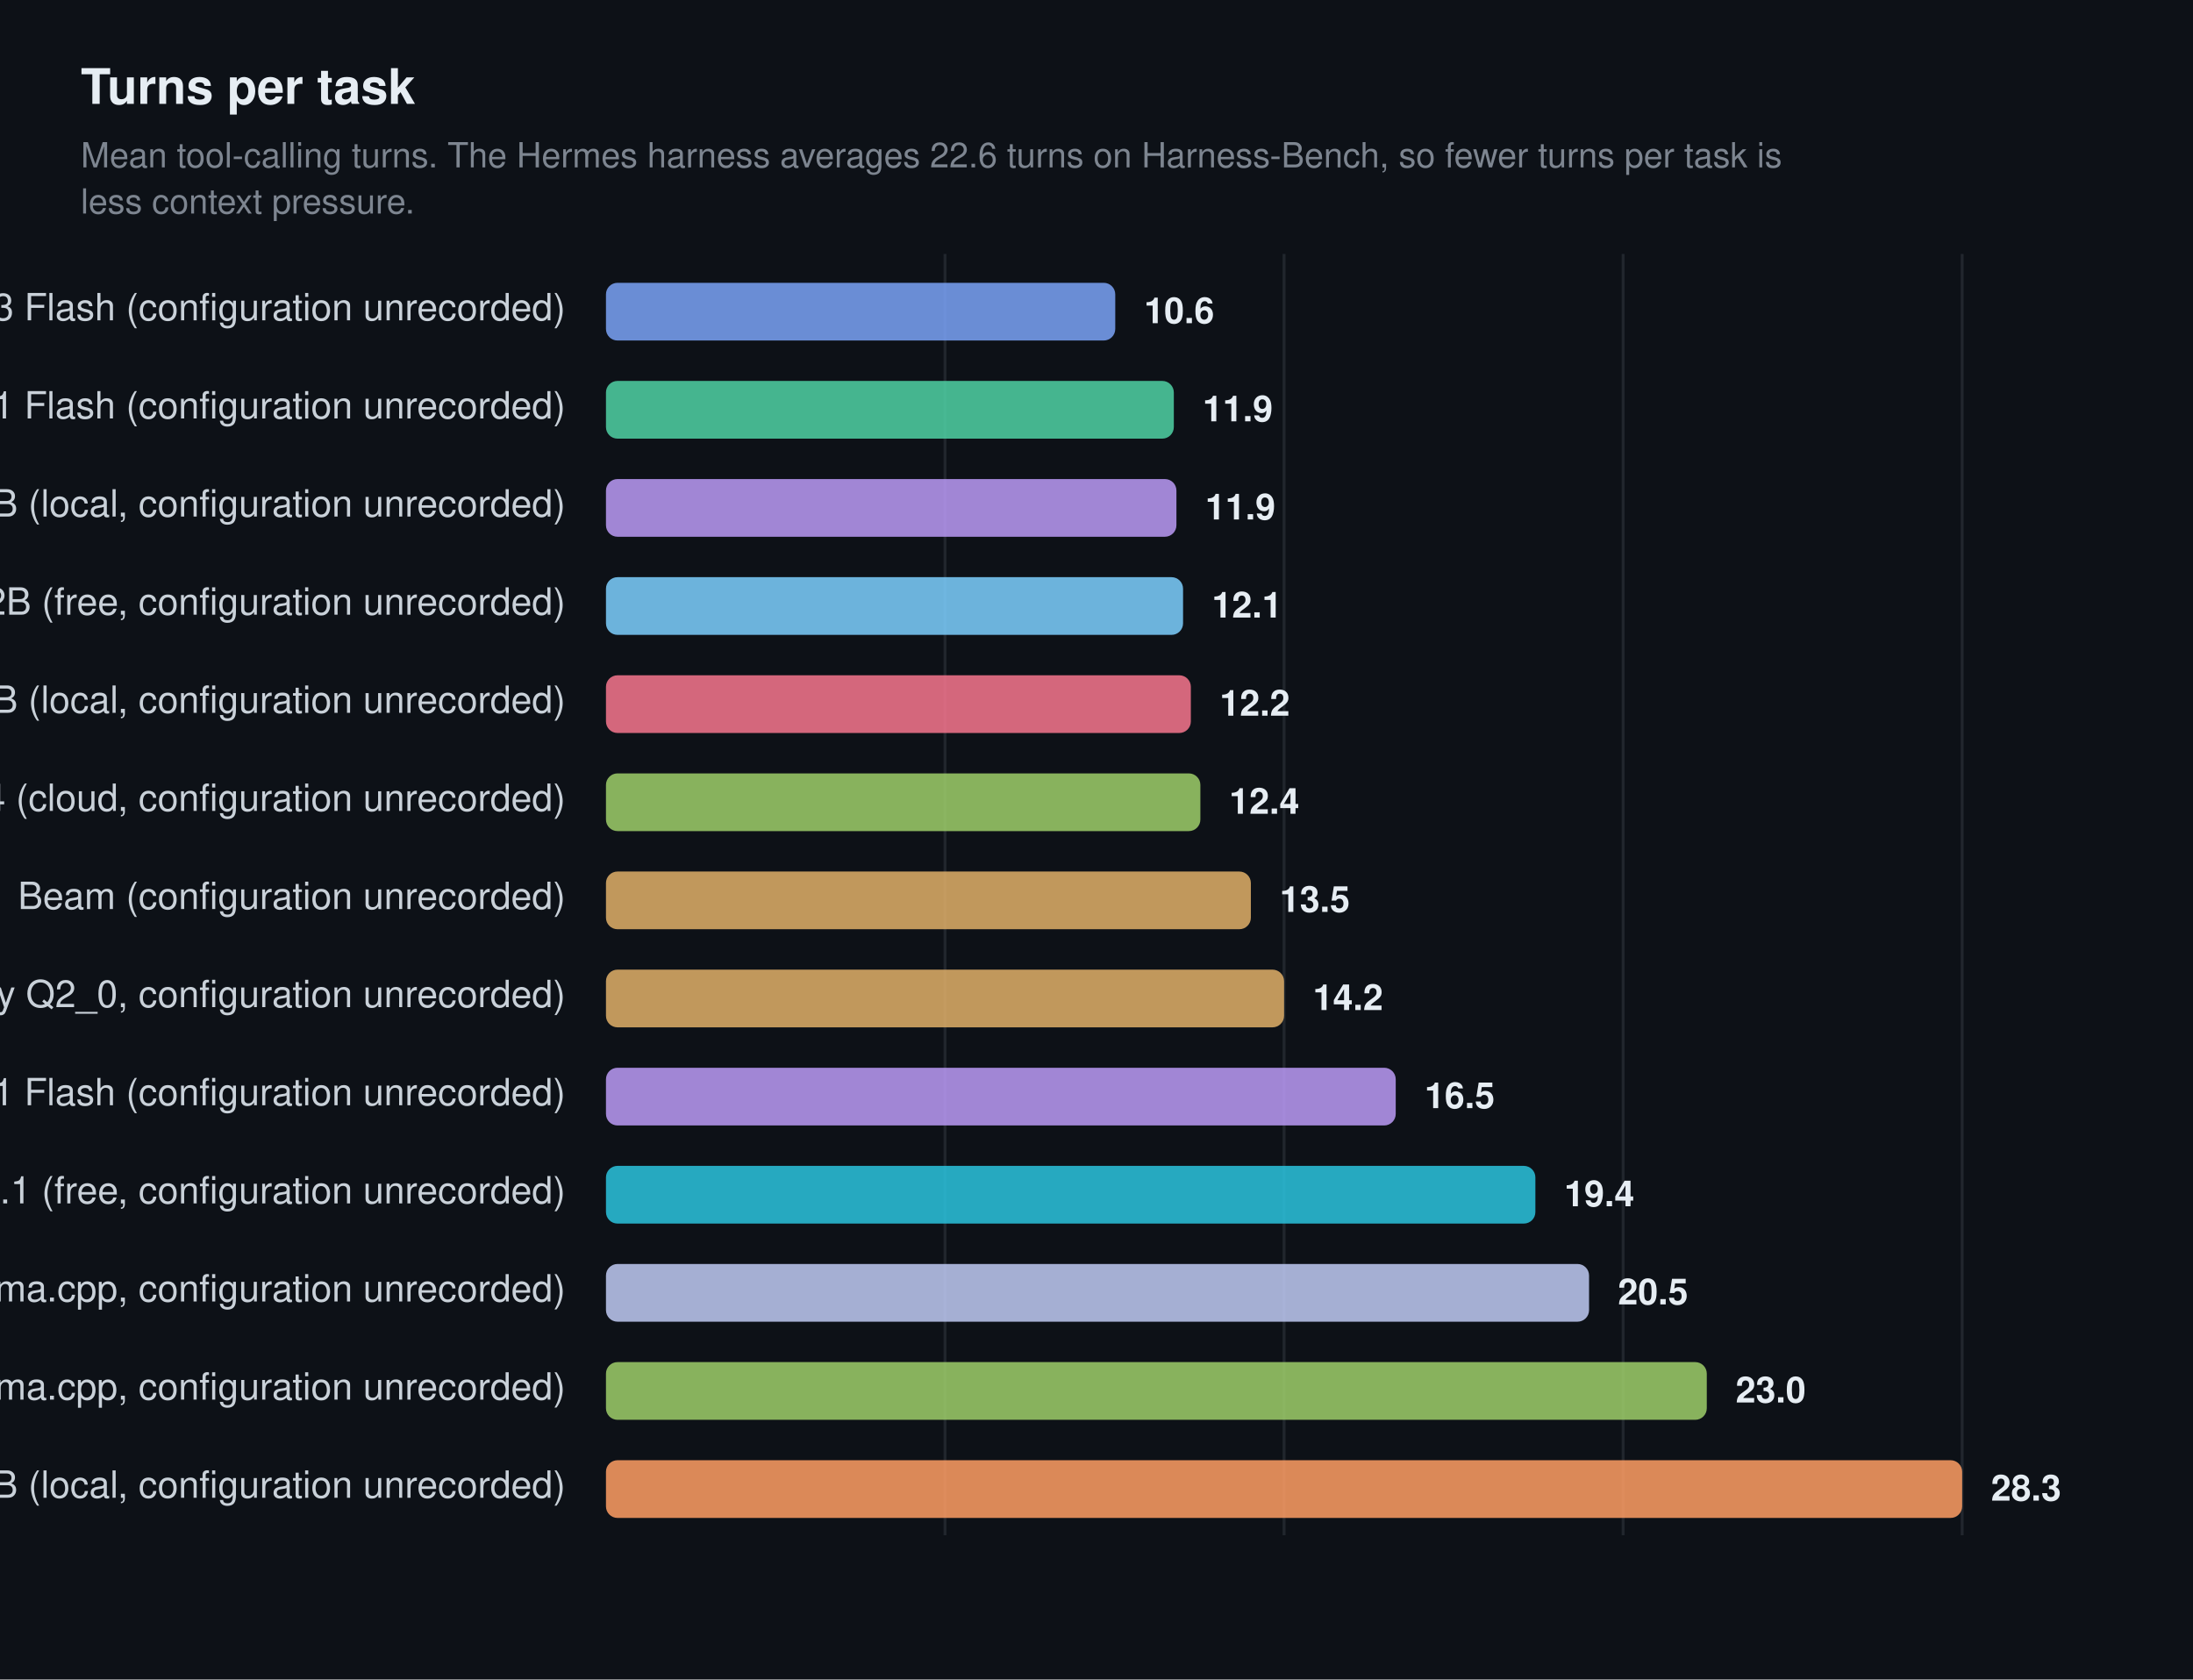
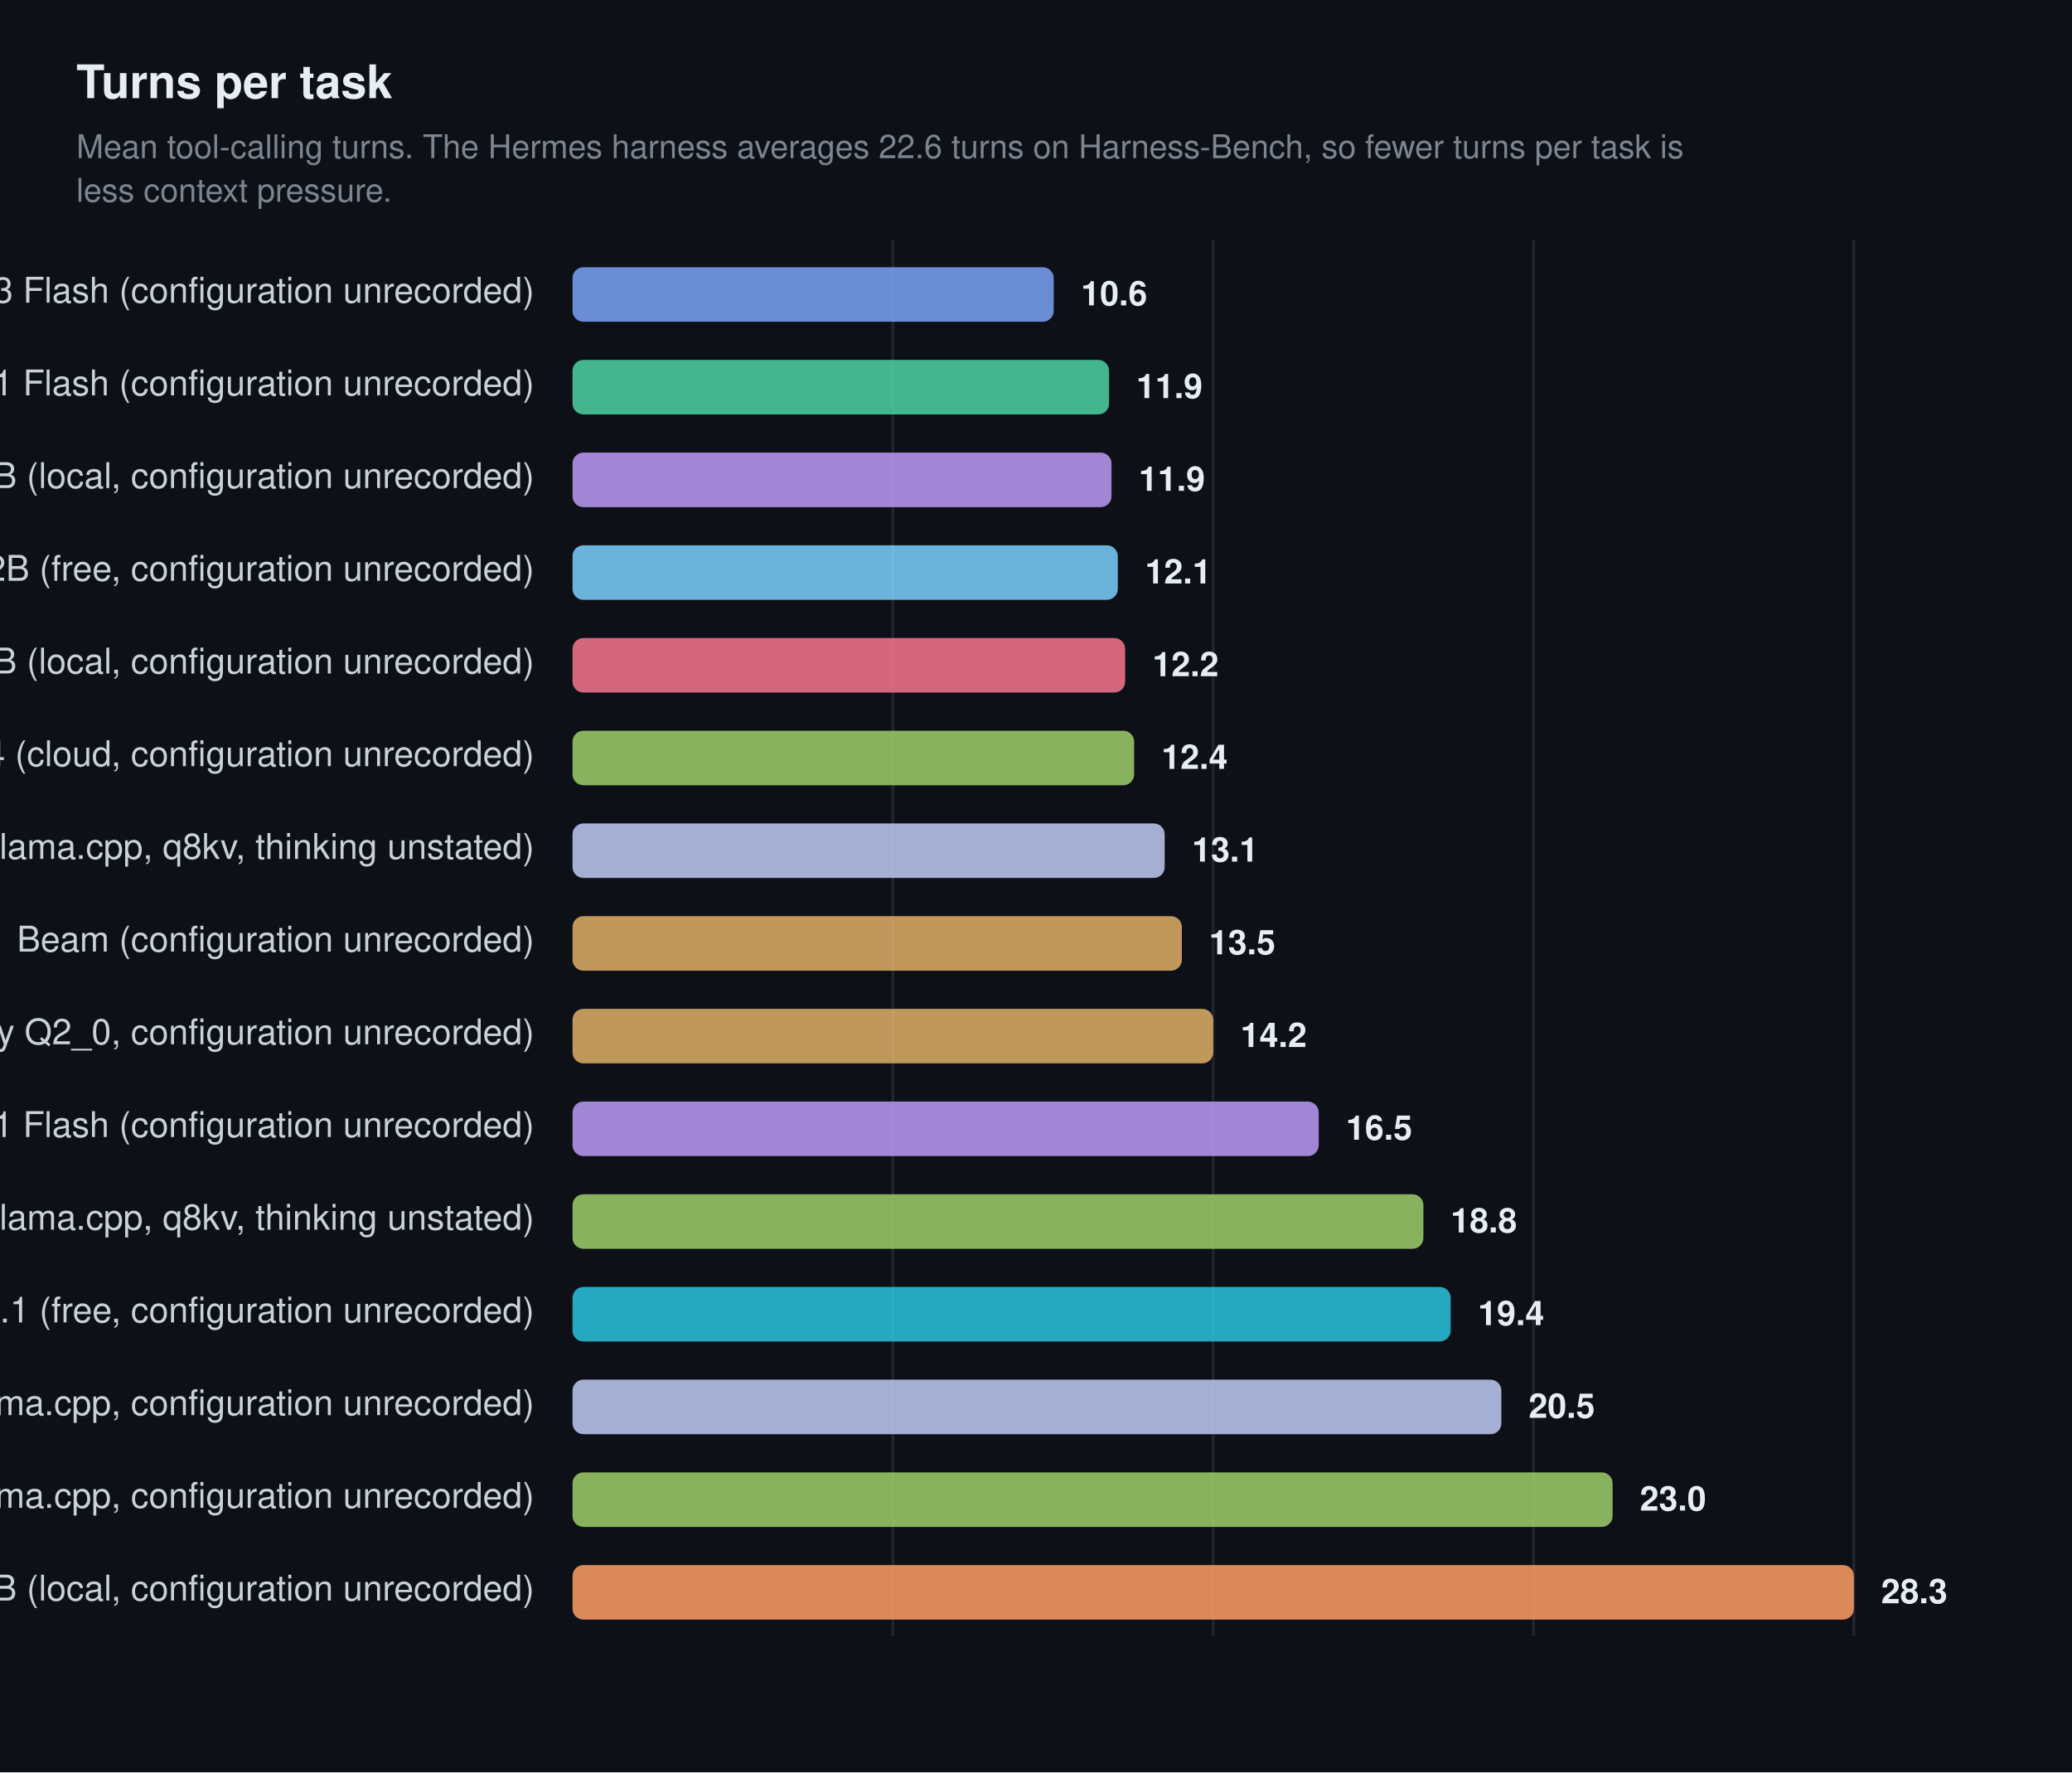
- <svg xmlns="http://www.w3.org/2000/svg" width="760" height="582" viewBox="0 0 760 582" font-family="ui-sans-serif, -apple-system, Segoe UI, Helvetica, Arial, sans-serif">
+ <svg xmlns="http://www.w3.org/2000/svg" width="760" height="650" viewBox="0 0 760 650" font-family="ui-sans-serif, -apple-system, Segoe UI, Helvetica, Arial, sans-serif">
  <rect width="100%" height="100%" fill="#0d1117" />
  <text x="28" y="36" fill="#e6edf3" font-size="17" font-weight="600">Turns per task</text>
  <text x="28" y="58" fill="#7d8590" font-size="12">Mean tool-calling turns. The Hermes harness averages 22.6 turns on Harness-Bench, so fewer turns per task is</text>
  <text x="28" y="74" fill="#7d8590" font-size="12">less context pressure.</text>
-   <line x1="327.5" y1="88" x2="327.5" y2="532" stroke="#21262d" stroke-width="1" />
-   <line x1="445.0" y1="88" x2="445.0" y2="532" stroke="#21262d" stroke-width="1" />
-   <line x1="562.5" y1="88" x2="562.5" y2="532" stroke="#21262d" stroke-width="1" />
-   <line x1="680.0" y1="88" x2="680.0" y2="532" stroke="#21262d" stroke-width="1" />
+   <line x1="327.5" y1="88" x2="327.5" y2="600" stroke="#21262d" stroke-width="1" />
+   <line x1="445.0" y1="88" x2="445.0" y2="600" stroke="#21262d" stroke-width="1" />
+   <line x1="562.5" y1="88" x2="562.5" y2="600" stroke="#21262d" stroke-width="1" />
+   <line x1="680.0" y1="88" x2="680.0" y2="600" stroke="#21262d" stroke-width="1" />
  <text x="196" y="111" fill="#c9d1d9" font-size="13" text-anchor="end">GLM-5.3 Flash (configuration unrecorded)</text>
  <rect x="210" y="98" width="176.5" height="20" rx="4" fill="#7aa2f7" opacity="0.85" />
  <text x="396.5" y="112" fill="#e6edf3" font-size="12.5" font-weight="600">10.6</text>
  <text x="196" y="145" fill="#c9d1d9" font-size="13" text-anchor="end">DeepSeek V4.1 Flash (configuration unrecorded)</text>
  <rect x="210" y="132" width="196.8" height="20" rx="4" fill="#4fd1a5" opacity="0.85" />
  <text x="416.8" y="146" fill="#e6edf3" font-size="12.5" font-weight="600">11.9</text>
  <text x="196" y="179" fill="#c9d1d9" font-size="13" text-anchor="end">Groot 19B (local, configuration unrecorded)</text>
  <rect x="210" y="166" width="197.7" height="20" rx="4" fill="#bb9af7" opacity="0.85" />
  <text x="417.7" y="180" fill="#e6edf3" font-size="12.5" font-weight="600">11.9</text>
  <text x="196" y="213" fill="#c9d1d9" font-size="13" text-anchor="end">Ornith 1.5 122B (free, configuration unrecorded)</text>
  <rect x="210" y="200" width="200.0" height="20" rx="4" fill="#7dcfff" opacity="0.85" />
  <text x="420.0" y="214" fill="#e6edf3" font-size="12.5" font-weight="600">12.1</text>
  <text x="196" y="247" fill="#c9d1d9" font-size="13" text-anchor="end">Qwen3.6 35B (local, configuration unrecorded)</text>
  <rect x="210" y="234" width="202.7" height="20" rx="4" fill="#f7768e" opacity="0.85" />
  <text x="422.7" y="248" fill="#e6edf3" font-size="12.5" font-weight="600">12.2</text>
  <text x="196" y="281" fill="#c9d1d9" font-size="13" text-anchor="end">Gemma 4 (cloud, configuration unrecorded)</text>
  <rect x="210" y="268" width="206.0" height="20" rx="4" fill="#9ece6a" opacity="0.85" />
  <text x="426.0" y="282" fill="#e6edf3" font-size="12.5" font-weight="600">12.4</text>
-   <text x="196" y="315" fill="#c9d1d9" font-size="13" text-anchor="end">Beam (configuration unrecorded)</text>
-   <rect x="210" y="302" width="223.5" height="20" rx="4" fill="#e0af68" opacity="0.85" />
-   <text x="443.5" y="316" fill="#e6edf3" font-size="12.5" font-weight="600">13.5</text>
-   <text x="196" y="349" fill="#c9d1d9" font-size="13" text-anchor="end">Bonsai 2 9B (ternary Q2_0, configuration unrecorded)</text>
-   <rect x="210" y="336" width="235.0" height="20" rx="4" fill="#e0af68" opacity="0.85" />
-   <text x="455.0" y="350" fill="#e6edf3" font-size="12.5" font-weight="600">14.2</text>
-   <text x="196" y="383" fill="#c9d1d9" font-size="13" text-anchor="end">MiniMax M3.1 Flash (configuration unrecorded)</text>
-   <rect x="210" y="370" width="273.7" height="20" rx="4" fill="#bb9af7" opacity="0.85" />
-   <text x="493.7" y="384" fill="#e6edf3" font-size="12.5" font-weight="600">16.5</text>
-   <text x="196" y="417" fill="#c9d1d9" font-size="13" text-anchor="end">Laguna S 2.1 (free, configuration unrecorded)</text>
-   <rect x="210" y="404" width="322.1" height="20" rx="4" fill="#2ac3de" opacity="0.85" />
-   <text x="542.1" y="418" fill="#e6edf3" font-size="12.5" font-weight="600">19.4</text>
-   <text x="196" y="451" fill="#c9d1d9" font-size="13" text-anchor="end">Ornith 1.5 9B (llama.cpp, configuration unrecorded)</text>
-   <rect x="210" y="438" width="340.7" height="20" rx="4" fill="#c0caf5" opacity="0.85" />
-   <text x="560.7" y="452" fill="#e6edf3" font-size="12.5" font-weight="600">20.5</text>
-   <text x="196" y="485" fill="#c9d1d9" font-size="13" text-anchor="end">LFM3 1.7B (llama.cpp, configuration unrecorded)</text>
-   <rect x="210" y="472" width="381.5" height="20" rx="4" fill="#9ece6a" opacity="0.85" />
-   <text x="601.5" y="486" fill="#e6edf3" font-size="12.5" font-weight="600">23.0</text>
-   <text x="196" y="519" fill="#c9d1d9" font-size="13" text-anchor="end">Nemotron 3.5 Lightning 30B (local, configuration unrecorded)</text>
-   <rect x="210" y="506" width="470.0" height="20" rx="4" fill="#ff9e64" opacity="0.85" />
-   <text x="690.0" y="520" fill="#e6edf3" font-size="12.5" font-weight="600">28.3</text>
+   <text x="196" y="315" fill="#c9d1d9" font-size="13" text-anchor="end">Ornith 1.5 9B (llama.cpp, q8kv, thinking unstated)</text>
+   <rect x="210" y="302" width="217.2" height="20" rx="4" fill="#c0caf5" opacity="0.85" />
+   <text x="437.2" y="316" fill="#e6edf3" font-size="12.5" font-weight="600">13.1</text>
+   <text x="196" y="349" fill="#c9d1d9" font-size="13" text-anchor="end">Beam (configuration unrecorded)</text>
+   <rect x="210" y="336" width="223.5" height="20" rx="4" fill="#e0af68" opacity="0.85" />
+   <text x="443.5" y="350" fill="#e6edf3" font-size="12.5" font-weight="600">13.5</text>
+   <text x="196" y="383" fill="#c9d1d9" font-size="13" text-anchor="end">Bonsai 2 9B (ternary Q2_0, configuration unrecorded)</text>
+   <rect x="210" y="370" width="235.0" height="20" rx="4" fill="#e0af68" opacity="0.85" />
+   <text x="455.0" y="384" fill="#e6edf3" font-size="12.5" font-weight="600">14.2</text>
+   <text x="196" y="417" fill="#c9d1d9" font-size="13" text-anchor="end">MiniMax M3.1 Flash (configuration unrecorded)</text>
+   <rect x="210" y="404" width="273.7" height="20" rx="4" fill="#bb9af7" opacity="0.85" />
+   <text x="493.7" y="418" fill="#e6edf3" font-size="12.5" font-weight="600">16.5</text>
+   <text x="196" y="451" fill="#c9d1d9" font-size="13" text-anchor="end">LFM3 1.7B (llama.cpp, q8kv, thinking unstated)</text>
+   <rect x="210" y="438" width="312.1" height="20" rx="4" fill="#9ece6a" opacity="0.85" />
+   <text x="532.1" y="452" fill="#e6edf3" font-size="12.5" font-weight="600">18.8</text>
+   <text x="196" y="485" fill="#c9d1d9" font-size="13" text-anchor="end">Laguna S 2.1 (free, configuration unrecorded)</text>
+   <rect x="210" y="472" width="322.1" height="20" rx="4" fill="#2ac3de" opacity="0.85" />
+   <text x="542.1" y="486" fill="#e6edf3" font-size="12.5" font-weight="600">19.4</text>
+   <text x="196" y="519" fill="#c9d1d9" font-size="13" text-anchor="end">Ornith 1.5 9B (llama.cpp, configuration unrecorded)</text>
+   <rect x="210" y="506" width="340.7" height="20" rx="4" fill="#c0caf5" opacity="0.85" />
+   <text x="560.7" y="520" fill="#e6edf3" font-size="12.5" font-weight="600">20.5</text>
+   <text x="196" y="553" fill="#c9d1d9" font-size="13" text-anchor="end">LFM3 1.7B (llama.cpp, configuration unrecorded)</text>
+   <rect x="210" y="540" width="381.5" height="20" rx="4" fill="#9ece6a" opacity="0.85" />
+   <text x="601.5" y="554" fill="#e6edf3" font-size="12.5" font-weight="600">23.0</text>
+   <text x="196" y="587" fill="#c9d1d9" font-size="13" text-anchor="end">Nemotron 3.5 Lightning 30B (local, configuration unrecorded)</text>
+   <rect x="210" y="574" width="470.0" height="20" rx="4" fill="#ff9e64" opacity="0.85" />
+   <text x="690.0" y="588" fill="#e6edf3" font-size="12.5" font-weight="600">28.3</text>
</svg>
